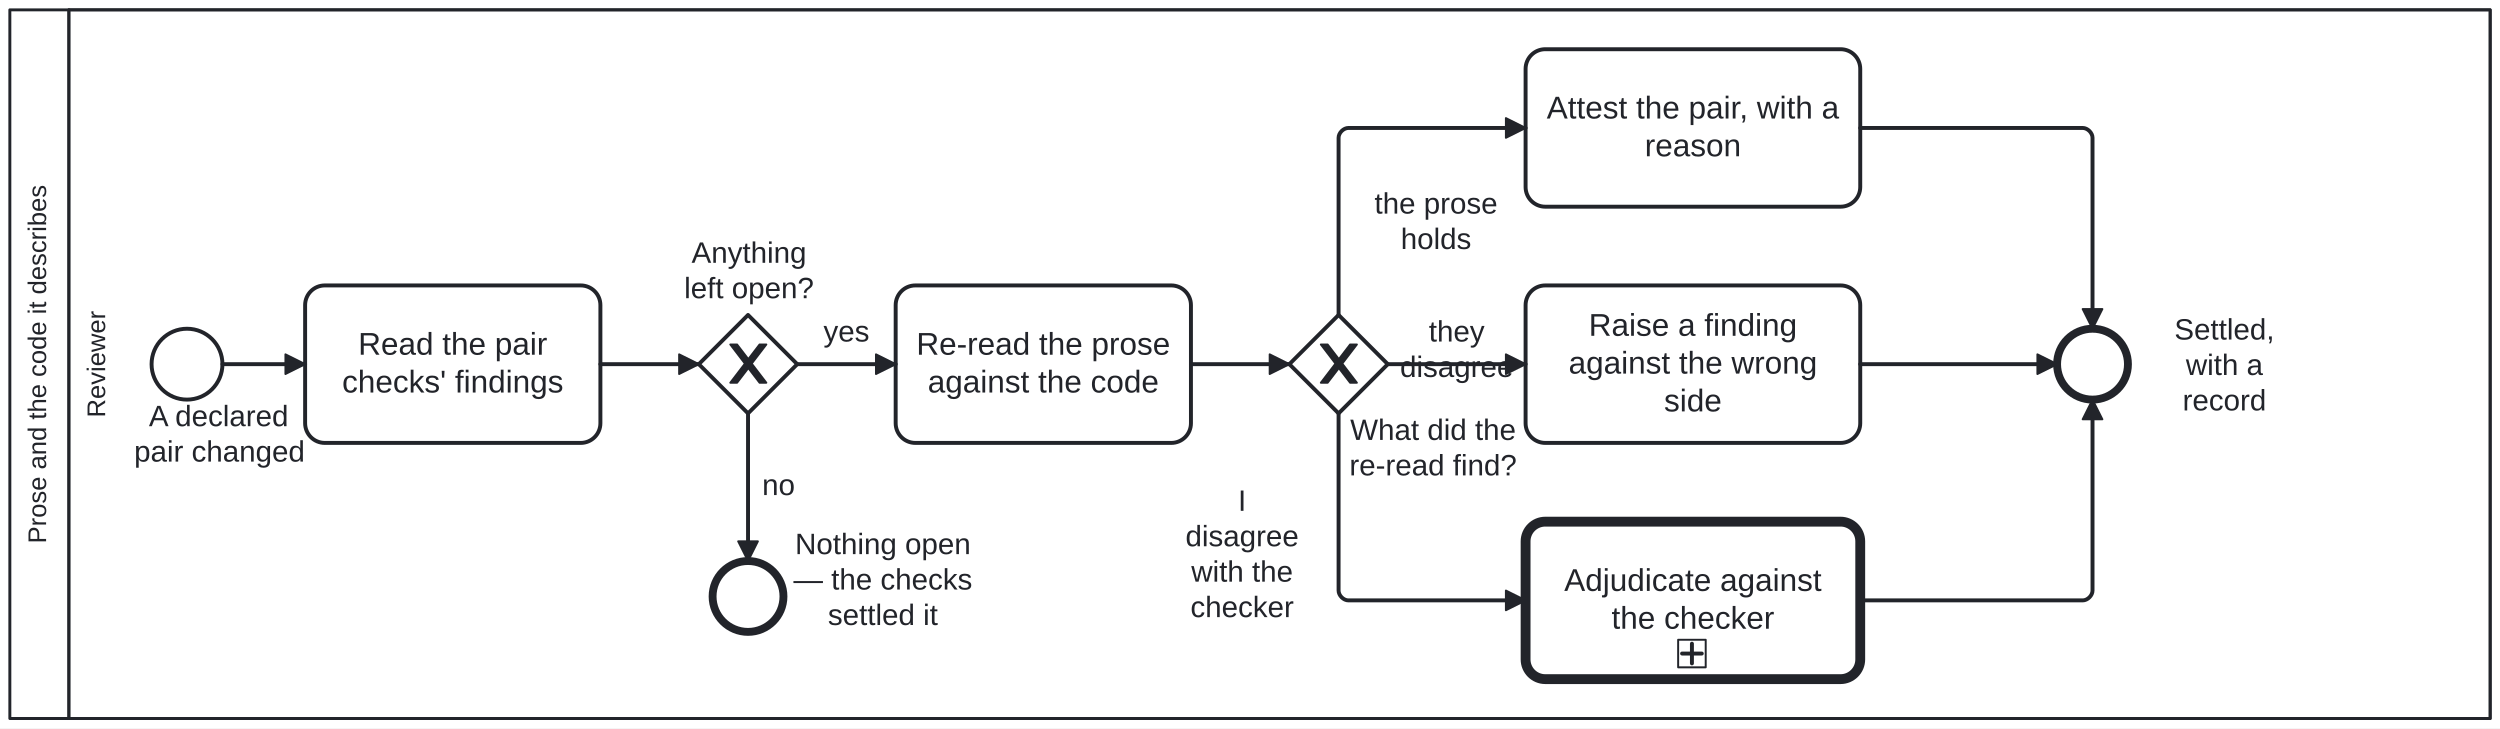
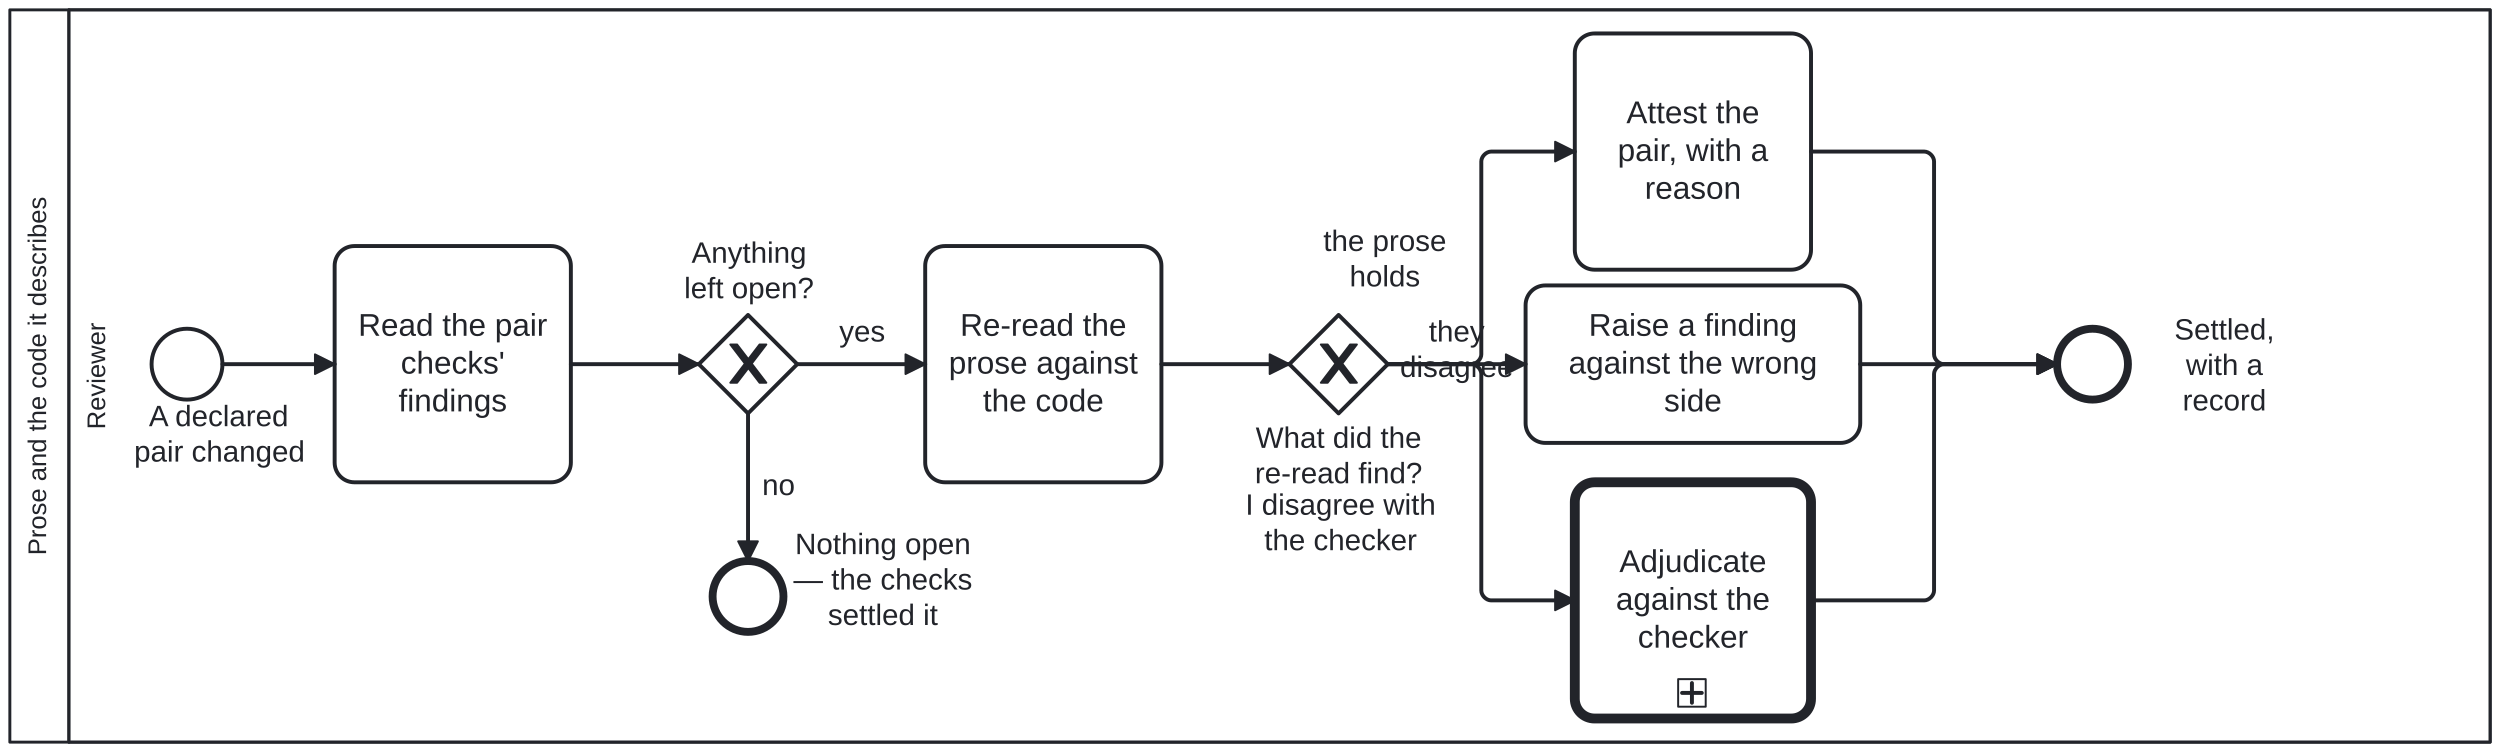
- <svg xmlns="http://www.w3.org/2000/svg" width="100%" style="max-width:100%;height:auto" viewBox="155 55 1270 370" version="1.1">
-   <rect x="155" y="55" width="1270" height="370" fill="#ffffff" />
+ <svg xmlns="http://www.w3.org/2000/svg" width="100%" style="max-width:100%;height:auto" viewBox="155 55 1270 382" version="1.1">
+   <rect x="155" y="55" width="1270" height="382" fill="#ffffff" />
  <g class="djs-group">
    <g class="djs-element djs-shape" data-element-id="Participant_NarrativeCodeReview" style="display: block;" transform="matrix(1 0 0 1 160 60)">
      <g class="djs-visual">
-         <rect x="0" y="0" width="1260" height="360" rx="0" ry="0" style="stroke-linecap: round; stroke-linejoin: round; stroke: rgb(34, 36, 42); stroke-width: 1.5px; fill: white; fill-opacity: 0.95;" />
-         <path style="fill: none; stroke-linecap: round; stroke-linejoin: round; stroke: rgb(34, 36, 42); stroke-width: 1.5px;" d="M30,0L30,360" />
-         <text lineHeight="1.05" class="djs-label" transform="matrix(-1.83697e-16 -1 1 -1.83697e-16 0 360)" style="font-family: Arial, sans-serif; font-size: 13px; font-weight: normal; fill: rgb(34, 36, 42);">
-           <tspan x="88.946" y="18.413">Prose and the code it describes</tspan>
+         <rect x="0" y="0" width="1260" height="372" rx="0" ry="0" style="stroke-linecap: round; stroke-linejoin: round; stroke: rgb(34, 36, 42); stroke-width: 1.5px; fill: white; fill-opacity: 0.95;" />
+         <path style="fill: none; stroke-linecap: round; stroke-linejoin: round; stroke: rgb(34, 36, 42); stroke-width: 1.5px;" d="M30,0L30,372" />
+         <text lineHeight="1.05" class="djs-label" transform="matrix(-1.83697e-16 -1 1 -1.83697e-16 0 372)" style="font-family: Arial, sans-serif; font-size: 13px; font-weight: normal; fill: rgb(34, 36, 42);">
+           <tspan x="94.946" y="18.413">Prose and the code it describes</tspan>
        </text>
      </g>
-       <rect class="djs-hit djs-hit-all" x="0" y="0" width="1260" height="360" style="fill: none; stroke-opacity: 0; stroke: white; stroke-width: 15px;" />
+       <rect class="djs-hit djs-hit-all" x="0" y="0" width="1260" height="372" style="fill: none; stroke-opacity: 0; stroke: white; stroke-width: 15px;" />
    </g>
    <g class="djs-children">
      <g class="djs-group">
        <g class="djs-element djs-shape" data-element-id="Lane_PairReviewer" style="display: block;" transform="matrix(1 0 0 1 190 60)">
          <g class="djs-visual">
-             <rect x="0" y="0" width="1230" height="360" rx="0" ry="0" style="stroke-linecap: round; stroke-linejoin: round; stroke: rgb(34, 36, 42); stroke-width: 1.5px; fill: white; fill-opacity: 0.25;" />
-             <text lineHeight="1.05" class="djs-label" transform="matrix(-1.83697e-16 -1 1 -1.83697e-16 0 360)" style="font-family: Arial, sans-serif; font-size: 13px; font-weight: normal; fill: rgb(34, 36, 42);">
-               <tspan x="152.908" y="18.413">Reviewer</tspan>
-             </text>
-           </g>
-           <rect class="djs-hit djs-hit-all" x="0" y="0" width="1230" height="360" style="fill: none; stroke-opacity: 0; stroke: white; stroke-width: 15px;" />
+             <rect x="0" y="0" width="1230" height="372" rx="0" ry="0" style="stroke-linecap: round; stroke-linejoin: round; stroke: rgb(34, 36, 42); stroke-width: 1.5px; fill: white; fill-opacity: 0.25;" />
+             <text lineHeight="1.05" class="djs-label" transform="matrix(-1.83697e-16 -1 1 -1.83697e-16 0 372)" style="font-family: Arial, sans-serif; font-size: 13px; font-weight: normal; fill: rgb(34, 36, 42);">
+               <tspan x="158.908" y="18.413">Reviewer</tspan>
+             </text>
+           </g>
+           <rect class="djs-hit djs-hit-all" x="0" y="0" width="1230" height="372" style="fill: none; stroke-opacity: 0; stroke: white; stroke-width: 15px;" />
        </g>
      </g>
      <g class="djs-group">
        <g class="djs-element djs-shape" data-element-id="Start_PairChanged" style="display: block;" transform="matrix(1 0 0 1 232 222)">
          <g class="djs-visual">
            <circle cx="18" cy="18" r="18" style="stroke-linecap: round; stroke-linejoin: round; stroke: rgb(34, 36, 42); stroke-width: 2px; fill: white; fill-opacity: 0.95;" />
          </g>
          <rect class="djs-hit djs-hit-all" x="0" y="0" width="36" height="36" style="fill: none; stroke-opacity: 0; stroke: white; stroke-width: 15px;" />
        </g>
      </g>
      <g class="djs-group">
        <g class="djs-element djs-shape" data-element-id="Start_PairChanged_label" style="display: block;" transform="matrix(1 0 0 1 223 258)">
          <g class="djs-visual">
            <text lineHeight="1.2" class="djs-label" style="font-family: Arial, sans-serif; font-size: 15px; font-weight: normal; fill: rgb(34, 36, 42);">
              <tspan x="7.644" y="13.5">A declared </tspan>
              <tspan x="0.133" y="31.5">pair changed</tspan>
            </text>
          </g>
          <rect class="djs-hit djs-hit-all" x="0" y="0" width="87" height="36" style="fill: none; stroke-opacity: 0; stroke: white; stroke-width: 15px;" />
        </g>
      </g>
      <g class="djs-group">
-         <g class="djs-element djs-shape" data-element-id="A_ReadPairFindings" style="display: block;" transform="matrix(1 0 0 1 310 200)">
-           <g class="djs-visual">
-             <rect x="0" y="0" width="150" height="80" rx="10" ry="10" style="stroke-linecap: round; stroke-linejoin: round; stroke: rgb(34, 36, 42); stroke-width: 2px; fill: white; fill-opacity: 0.95;" />
+         <g class="djs-element djs-shape" data-element-id="A_ReadPairFindings" style="display: block;" transform="matrix(1 0 0 1 325 180)">
+           <g class="djs-visual">
+             <rect x="0" y="0" width="120" height="120" rx="10" ry="10" style="stroke-linecap: round; stroke-linejoin: round; stroke: rgb(34, 36, 42); stroke-width: 2px; fill: white; fill-opacity: 0.95;" />
            <text lineHeight="1.2" class="djs-label" style="font-family: Arial, sans-serif; font-size: 16px; font-weight: normal; fill: rgb(34, 36, 42);">
-               <tspan x="26.969" y="35.2">Read the pair </tspan>
-               <tspan x="18.777" y="54.4">checks' findings</tspan>
-             </text>
-           </g>
-           <rect class="djs-hit djs-hit-all" x="0" y="0" width="150" height="80" style="fill: none; stroke-opacity: 0; stroke: white; stroke-width: 15px;" />
+               <tspan x="11.969" y="45.6">Read the pair </tspan>
+               <tspan x="33.574" y="64.8">checks' </tspan>
+               <tspan x="32.426" y="84">findings</tspan>
+             </text>
+           </g>
+           <rect class="djs-hit djs-hit-all" x="0" y="0" width="120" height="120" style="fill: none; stroke-opacity: 0; stroke: white; stroke-width: 15px;" />
        </g>
      </g>
      <g class="djs-group">
        <g class="djs-element djs-shape" data-element-id="GW_Open" style="display: block;" transform="matrix(1 0 0 1 510 215)">
          <g class="djs-visual">
            <polygon points="25,0 50,25 25,50 0,25" style="stroke-linecap: round; stroke-linejoin: round; stroke: rgb(34, 36, 42); stroke-width: 2px; fill: white; fill-opacity: 0.95;" />
            <path d="m 16,15 7.429,9.714 -7.429,9.714 3.429,0 5.714,-7.464 5.714,7.464 3.429,0 -7.429,-9.714 7.429,-9.714 -3.429,0 -5.714,7.464 -5.714,-7.464 -3.429,0 z" style="fill: rgb(34, 36, 42); stroke-linecap: round; stroke-linejoin: round; stroke: rgb(34, 36, 42); stroke-width: 1px;" />
          </g>
          <rect class="djs-hit djs-hit-all" x="0" y="0" width="50" height="50" style="fill: none; stroke-opacity: 0; stroke: white; stroke-width: 15px;" />
        </g>
      </g>
      <g class="djs-group">
        <g class="djs-element djs-shape" data-element-id="GW_Open_label" style="display: block;" transform="matrix(1 0 0 1 494 175)">
          <g class="djs-visual">
            <text lineHeight="1.2" class="djs-label" style="font-family: Arial, sans-serif; font-size: 15px; font-weight: normal; fill: rgb(34, 36, 42);">
              <tspan x="12.313" y="13.5">Anything </tspan>
              <tspan x="8.556" y="31.5">left open?</tspan>
            </text>
          </g>
          <rect class="djs-hit djs-hit-all" x="0" y="0" width="83" height="36" style="fill: none; stroke-opacity: 0; stroke: white; stroke-width: 15px;" />
        </g>
      </g>
      <g class="djs-group">
        <g class="djs-element djs-shape" data-element-id="End_NothingOpen" style="display: block;" transform="matrix(1 0 0 1 517 340)">
          <g class="djs-visual">
            <circle cx="18" cy="18" r="18" style="stroke-linecap: round; stroke-linejoin: round; stroke: rgb(34, 36, 42); stroke-width: 4px; fill: white; fill-opacity: 0.95;" />
          </g>
          <rect class="djs-hit djs-hit-all" x="0" y="0" width="36" height="36" style="fill: none; stroke-opacity: 0; stroke: white; stroke-width: 15px;" />
        </g>
      </g>
      <g class="djs-group">
        <g class="djs-element djs-shape" data-element-id="End_NothingOpen_label" style="display: block;" transform="matrix(1 0 0 1 558 323)">
          <g class="djs-visual">
            <text lineHeight="1.2" class="djs-label" style="font-family: Arial, sans-serif; font-size: 15px; font-weight: normal; fill: rgb(34, 36, 42);">
              <tspan x="0.881" y="13.5">Nothing open </tspan>
              <tspan x="0.064" y="31.5">— the checks </tspan>
              <tspan x="17.569" y="49.5">settled it</tspan>
            </text>
          </g>
          <rect class="djs-hit djs-hit-all" x="0" y="0" width="91" height="54" style="fill: none; stroke-opacity: 0; stroke: white; stroke-width: 15px;" />
        </g>
      </g>
      <g class="djs-group">
-         <g class="djs-element djs-shape" data-element-id="A_ReRead" style="display: block;" transform="matrix(1 0 0 1 610 200)">
-           <g class="djs-visual">
-             <rect x="0" y="0" width="150" height="80" rx="10" ry="10" style="stroke-linecap: round; stroke-linejoin: round; stroke: rgb(34, 36, 42); stroke-width: 2px; fill: white; fill-opacity: 0.95;" />
+         <g class="djs-element djs-shape" data-element-id="A_ReRead" style="display: block;" transform="matrix(1 0 0 1 625 180)">
+           <g class="djs-visual">
+             <rect x="0" y="0" width="120" height="120" rx="10" ry="10" style="stroke-linecap: round; stroke-linejoin: round; stroke: rgb(34, 36, 42); stroke-width: 2px; fill: white; fill-opacity: 0.95;" />
            <text lineHeight="1.2" class="djs-label" style="font-family: Arial, sans-serif; font-size: 16px; font-weight: normal; fill: rgb(34, 36, 42);">
-               <tspan x="10.52" y="35.2">Re-read the prose </tspan>
-               <tspan x="16.289" y="54.4">against the code</tspan>
-             </text>
-           </g>
-           <rect class="djs-hit djs-hit-all" x="0" y="0" width="150" height="80" style="fill: none; stroke-opacity: 0; stroke: white; stroke-width: 15px;" />
+               <tspan x="17.754" y="45.6">Re-read the </tspan>
+               <tspan x="11.969" y="64.8">prose against </tspan>
+               <tspan x="29.309" y="84">the code</tspan>
+             </text>
+           </g>
+           <rect class="djs-hit djs-hit-all" x="0" y="0" width="120" height="120" style="fill: none; stroke-opacity: 0; stroke: white; stroke-width: 15px;" />
        </g>
      </g>
      <g class="djs-group">
        <g class="djs-element djs-shape" data-element-id="GW_Verdict" style="display: block;" transform="matrix(1 0 0 1 810 215)">
          <g class="djs-visual">
            <polygon points="25,0 50,25 25,50 0,25" style="stroke-linecap: round; stroke-linejoin: round; stroke: rgb(34, 36, 42); stroke-width: 2px; fill: white; fill-opacity: 0.95;" />
            <path d="m 16,15 7.429,9.714 -7.429,9.714 3.429,0 5.714,-7.464 5.714,7.464 3.429,0 -7.429,-9.714 7.429,-9.714 -3.429,0 -5.714,7.464 -5.714,-7.464 -3.429,0 z" style="fill: rgb(34, 36, 42); stroke-linecap: round; stroke-linejoin: round; stroke: rgb(34, 36, 42); stroke-width: 1px;" />
          </g>
          <rect class="djs-hit djs-hit-all" x="0" y="0" width="50" height="50" style="fill: none; stroke-opacity: 0; stroke: white; stroke-width: 15px;" />
        </g>
      </g>
      <g class="djs-group">
-         <g class="djs-element djs-shape" data-element-id="GW_Verdict_label" style="display: block;" transform="matrix(1 0 0 1 840 265)">
+         <g class="djs-element djs-shape" data-element-id="GW_Verdict_label" style="display: block;" transform="matrix(1 0 0 1 792 269)">
          <g class="djs-visual">
            <text lineHeight="1.2" class="djs-label" style="font-family: Arial, sans-serif; font-size: 15px; font-weight: normal; fill: rgb(34, 36, 42);">
              <tspan x="0.893" y="13.5">What did the</tspan>
              <tspan x="0.476" y="31.5">re-read find?</tspan>
            </text>
          </g>
          <rect class="djs-hit djs-hit-all" x="0" y="0" width="86" height="36" style="fill: none; stroke-opacity: 0; stroke: white; stroke-width: 15px;" />
        </g>
      </g>
      <g class="djs-group">
-         <g class="djs-element djs-shape" data-element-id="A_Attest" style="display: block;" transform="matrix(1 0 0 1 930 80)">
-           <g class="djs-visual">
-             <rect x="0" y="0" width="170" height="80" rx="10" ry="10" style="stroke-linecap: round; stroke-linejoin: round; stroke: rgb(34, 36, 42); stroke-width: 2px; fill: white; fill-opacity: 0.95;" />
+         <g class="djs-element djs-shape" data-element-id="A_Attest" style="display: block;" transform="matrix(1 0 0 1 955 72)">
+           <g class="djs-visual">
+             <rect x="0" y="0" width="120" height="120" rx="10" ry="10" style="stroke-linecap: round; stroke-linejoin: round; stroke: rgb(34, 36, 42); stroke-width: 2px; fill: white; fill-opacity: 0.95;" />
            <text lineHeight="1.2" class="djs-label" style="font-family: Arial, sans-serif; font-size: 16px; font-weight: normal; fill: rgb(34, 36, 42);">
-               <tspan x="10.738" y="35.2">Attest the pair, with a</tspan>
-               <tspan x="60.539" y="54.4">reason</tspan>
-             </text>
-           </g>
-           <rect class="djs-hit djs-hit-all" x="0" y="0" width="170" height="80" style="fill: none; stroke-opacity: 0; stroke: white; stroke-width: 15px;" />
+               <tspan x="26.203" y="45.6">Attest the </tspan>
+               <tspan x="21.758" y="64.8">pair, with a </tspan>
+               <tspan x="35.539" y="84">reason</tspan>
+             </text>
+           </g>
+           <rect class="djs-hit djs-hit-all" x="0" y="0" width="120" height="120" style="fill: none; stroke-opacity: 0; stroke: white; stroke-width: 15px;" />
        </g>
      </g>
      <g class="djs-group">
        <g class="djs-element djs-shape" data-element-id="A_RaiseFinding" style="display: block;" transform="matrix(1 0 0 1 930 200)">
          <g class="djs-visual">
            <rect x="0" y="0" width="170" height="80" rx="10" ry="10" style="stroke-linecap: round; stroke-linejoin: round; stroke: rgb(34, 36, 42); stroke-width: 2px; fill: white; fill-opacity: 0.95;" />
            <text lineHeight="1.2" class="djs-label" style="font-family: Arial, sans-serif; font-size: 16px; font-weight: normal; fill: rgb(34, 36, 42);">
              <tspan x="32.078" y="25.6">Raise a finding </tspan>
              <tspan x="21.848" y="44.8">against the wrong </tspan>
              <tspan x="70.324" y="64">side</tspan>
            </text>
          </g>
          <rect class="djs-hit djs-hit-all" x="0" y="0" width="170" height="80" style="fill: none; stroke-opacity: 0; stroke: white; stroke-width: 15px;" />
        </g>
      </g>
      <g class="djs-group">
        <a class="fa-subprocess-link" href="https://litlfred.github.io/folio-assistant/cat-harness/process/Process_CriterionAdjudication" target="_top">
-           <g class="djs-element djs-shape" data-element-id="Call_Adjudication" style="display: block;" transform="matrix(1 0 0 1 930 320)">
+           <g class="djs-element djs-shape" data-element-id="Call_Adjudication" style="display: block;" transform="matrix(1 0 0 1 955 300)">
            <g class="djs-visual">
-               <rect x="0" y="0" width="170" height="80" rx="10" ry="10" style="stroke-linecap: round; stroke-linejoin: round; stroke: rgb(34, 36, 42); stroke-width: 5px; fill: white; fill-opacity: 0.95;" />
+               <rect x="0" y="0" width="120" height="120" rx="10" ry="10" style="stroke-linecap: round; stroke-linejoin: round; stroke: rgb(34, 36, 42); stroke-width: 5px; fill: white; fill-opacity: 0.95;" />
              <text lineHeight="1.2" class="djs-label" style="font-family: Arial, sans-serif; font-size: 16px; font-weight: normal; fill: rgb(34, 36, 42);">
-                 <tspan x="19.621" y="35.2">Adjudicate against </tspan>
-                 <tspan x="43.645" y="54.4">the checker</tspan>
+                 <tspan x="22.641" y="45.6">Adjudicate </tspan>
+                 <tspan x="20.859" y="64.8">against the </tspan>
+                 <tspan x="31.988" y="84">checker</tspan>
              </text>
-               <rect x="0" y="0" width="14" height="14" rx="0" ry="0" style="stroke-linecap: round; stroke-linejoin: round; stroke: rgb(34, 36, 42); stroke-width: 1px; fill: white;" transform="matrix(1 0 0 1 77.5 60)" />
-               <path data-marker="sub-process" d="m77.5,60 m 7,2 l 0,10 m -5,-5 l 10,0" style="fill: white; stroke-linecap: round; stroke-linejoin: round; stroke: rgb(34, 36, 42); stroke-width: 2px;" />
+               <rect x="0" y="0" width="14" height="14" rx="0" ry="0" style="stroke-linecap: round; stroke-linejoin: round; stroke: rgb(34, 36, 42); stroke-width: 1px; fill: white;" transform="matrix(1 0 0 1 52.5 100)" />
+               <path data-marker="sub-process" d="m52.5,100 m 7,2 l 0,10 m -5,-5 l 10,0" style="fill: white; stroke-linecap: round; stroke-linejoin: round; stroke: rgb(34, 36, 42); stroke-width: 2px;" />
            </g>
-             <rect class="djs-hit djs-hit-all" x="0" y="0" width="170" height="80" style="fill: none; stroke-opacity: 0; stroke: white; stroke-width: 15px;" />
+             <rect class="djs-hit djs-hit-all" x="0" y="0" width="120" height="120" style="fill: none; stroke-opacity: 0; stroke: white; stroke-width: 15px;" />
          </g>
        </a>
      </g>
      <g class="djs-group">
        <g class="djs-element djs-shape" data-element-id="End_Settled" style="display: block;" transform="matrix(1 0 0 1 1200 222)">
          <g class="djs-visual">
            <circle cx="18" cy="18" r="18" style="stroke-linecap: round; stroke-linejoin: round; stroke: rgb(34, 36, 42); stroke-width: 4px; fill: white; fill-opacity: 0.95;" />
          </g>
          <rect class="djs-hit djs-hit-all" x="0" y="0" width="36" height="36" style="fill: none; stroke-opacity: 0; stroke: white; stroke-width: 15px;" />
        </g>
      </g>
      <g class="djs-group">
        <g class="djs-element djs-shape" data-element-id="End_Settled_label" style="display: block;" transform="matrix(1 0 0 1 1244 214)">
          <g class="djs-visual">
            <text lineHeight="1.2" class="djs-label" style="font-family: Arial, sans-serif; font-size: 15px; font-weight: normal; fill: rgb(34, 36, 42);">
              <tspan x="15.567" y="13.5">Settled, </tspan>
              <tspan x="21.408" y="31.5">with a </tspan>
              <tspan x="19.741" y="49.5">record</tspan>
            </text>
          </g>
          <rect class="djs-hit djs-hit-all" x="0" y="0" width="82" height="36" style="fill: none; stroke-opacity: 0; stroke: white; stroke-width: 15px;" />
        </g>
      </g>
      <g class="djs-group">
        <g class="djs-element djs-connection" data-element-id="F_1" style="display: block;">
          <g class="djs-visual">
            <defs>
              <marker id="folio-marker-1" viewBox="0 0 20 20" refX="11" refY="10" markerWidth="10" markerHeight="10" orient="auto">
                <path d="M 1 5 L 11 10 L 1 15 Z" style="stroke-linecap: round; stroke-linejoin: round; stroke: rgb(34, 36, 42); stroke-width: 1px; fill: rgb(34, 36, 42);" />
              </marker>
            </defs>
-             <path data-corner-radius="5" style="fill: none; stroke-linecap: round; stroke-linejoin: round; stroke: rgb(34, 36, 42); stroke-width: 2px; marker-end: url('#folio-marker-1');" d="M268,240L310,240" />
-           </g>
-           <path d="M268,240L310,240" class="djs-hit djs-hit-stroke" style="fill: none; stroke-opacity: 0; stroke: white; stroke-width: 15px;" />
+             <path data-corner-radius="5" style="fill: none; stroke-linecap: round; stroke-linejoin: round; stroke: rgb(34, 36, 42); stroke-width: 2px; marker-end: url('#folio-marker-1');" d="M268,240L325,240" />
+           </g>
+           <path d="M268,240L325,240" class="djs-hit djs-hit-stroke" style="fill: none; stroke-opacity: 0; stroke: white; stroke-width: 15px;" />
        </g>
      </g>
      <g class="djs-group">
        <g class="djs-element djs-connection" data-element-id="F_2" style="display: block;">
          <g class="djs-visual">
            <defs>
              <marker id="folio-marker-2" viewBox="0 0 20 20" refX="11" refY="10" markerWidth="10" markerHeight="10" orient="auto">
                <path d="M 1 5 L 11 10 L 1 15 Z" style="stroke-linecap: round; stroke-linejoin: round; stroke: rgb(34, 36, 42); stroke-width: 1px; fill: rgb(34, 36, 42);" />
              </marker>
            </defs>
-             <path data-corner-radius="5" style="fill: none; stroke-linecap: round; stroke-linejoin: round; stroke: rgb(34, 36, 42); stroke-width: 2px; marker-end: url('#folio-marker-2');" d="M460,240L510,240" />
-           </g>
-           <path d="M460,240L510,240" class="djs-hit djs-hit-stroke" style="fill: none; stroke-opacity: 0; stroke: white; stroke-width: 15px;" />
+             <path data-corner-radius="5" style="fill: none; stroke-linecap: round; stroke-linejoin: round; stroke: rgb(34, 36, 42); stroke-width: 2px; marker-end: url('#folio-marker-2');" d="M445,240L510,240" />
+           </g>
+           <path d="M445,240L510,240" class="djs-hit djs-hit-stroke" style="fill: none; stroke-opacity: 0; stroke: white; stroke-width: 15px;" />
        </g>
      </g>
      <g class="djs-group">
        <g class="djs-element djs-connection" data-element-id="F_Open" style="display: block;">
          <g class="djs-visual">
            <defs>
              <marker id="folio-marker-3" viewBox="0 0 20 20" refX="11" refY="10" markerWidth="10" markerHeight="10" orient="auto">
                <path d="M 1 5 L 11 10 L 1 15 Z" style="stroke-linecap: round; stroke-linejoin: round; stroke: rgb(34, 36, 42); stroke-width: 1px; fill: rgb(34, 36, 42);" />
              </marker>
            </defs>
-             <path data-corner-radius="5" style="fill: none; stroke-linecap: round; stroke-linejoin: round; stroke: rgb(34, 36, 42); stroke-width: 2px; marker-end: url('#folio-marker-3');" d="M560,240L610,240" />
-           </g>
-           <path d="M560,240L610,240" class="djs-hit djs-hit-stroke" style="fill: none; stroke-opacity: 0; stroke: white; stroke-width: 15px;" />
-         </g>
-       </g>
-       <g class="djs-group">
-         <g class="djs-element djs-shape" data-element-id="F_Open_label" style="display: block;" transform="matrix(1 0 0 1 573 215)">
+             <path data-corner-radius="5" style="fill: none; stroke-linecap: round; stroke-linejoin: round; stroke: rgb(34, 36, 42); stroke-width: 2px; marker-end: url('#folio-marker-3');" d="M560,240L625,240" />
+           </g>
+           <path d="M560,240L625,240" class="djs-hit djs-hit-stroke" style="fill: none; stroke-opacity: 0; stroke: white; stroke-width: 15px;" />
+         </g>
+       </g>
+       <g class="djs-group">
+         <g class="djs-element djs-shape" data-element-id="F_Open_label" style="display: block;" transform="matrix(1 0 0 1 581 215)">
          <g class="djs-visual">
            <text lineHeight="1.2" class="djs-label" style="font-family: Arial, sans-serif; font-size: 15px; font-weight: normal; fill: rgb(34, 36, 42);">
              <tspan x="0.329" y="13.5">yes</tspan>
            </text>
          </g>
          <rect class="djs-hit djs-hit-all" x="0" y="0" width="24" height="18" style="fill: none; stroke-opacity: 0; stroke: white; stroke-width: 15px;" />
        </g>
      </g>
      <g class="djs-group">
        <g class="djs-element djs-connection" data-element-id="F_None" style="display: block;">
          <g class="djs-visual">
            <defs>
              <marker id="folio-marker-4" viewBox="0 0 20 20" refX="11" refY="10" markerWidth="10" markerHeight="10" orient="auto">
                <path d="M 1 5 L 11 10 L 1 15 Z" style="stroke-linecap: round; stroke-linejoin: round; stroke: rgb(34, 36, 42); stroke-width: 1px; fill: rgb(34, 36, 42);" />
              </marker>
            </defs>
            <path data-corner-radius="5" style="fill: none; stroke-linecap: round; stroke-linejoin: round; stroke: rgb(34, 36, 42); stroke-width: 2px; marker-end: url('#folio-marker-4');" d="M535,265L535,340" />
          </g>
          <path d="M535,265L535,340" class="djs-hit djs-hit-stroke" style="fill: none; stroke-opacity: 0; stroke: white; stroke-width: 15px;" />
        </g>
      </g>
      <g class="djs-group">
        <g class="djs-element djs-shape" data-element-id="F_None_label" style="display: block;" transform="matrix(1 0 0 1 542 293)">
          <g class="djs-visual">
            <text lineHeight="1.2" class="djs-label" style="font-family: Arial, sans-serif; font-size: 15px; font-weight: normal; fill: rgb(34, 36, 42);">
              <tspan x="0.158" y="13.5">no</tspan>
            </text>
          </g>
          <rect class="djs-hit djs-hit-all" x="0" y="0" width="17" height="18" style="fill: none; stroke-opacity: 0; stroke: white; stroke-width: 15px;" />
        </g>
      </g>
      <g class="djs-group">
        <g class="djs-element djs-connection" data-element-id="F_3" style="display: block;">
          <g class="djs-visual">
            <defs>
              <marker id="folio-marker-5" viewBox="0 0 20 20" refX="11" refY="10" markerWidth="10" markerHeight="10" orient="auto">
                <path d="M 1 5 L 11 10 L 1 15 Z" style="stroke-linecap: round; stroke-linejoin: round; stroke: rgb(34, 36, 42); stroke-width: 1px; fill: rgb(34, 36, 42);" />
              </marker>
            </defs>
-             <path data-corner-radius="5" style="fill: none; stroke-linecap: round; stroke-linejoin: round; stroke: rgb(34, 36, 42); stroke-width: 2px; marker-end: url('#folio-marker-5');" d="M760,240L810,240" />
-           </g>
-           <path d="M760,240L810,240" class="djs-hit djs-hit-stroke" style="fill: none; stroke-opacity: 0; stroke: white; stroke-width: 15px;" />
+             <path data-corner-radius="5" style="fill: none; stroke-linecap: round; stroke-linejoin: round; stroke: rgb(34, 36, 42); stroke-width: 2px; marker-end: url('#folio-marker-5');" d="M745,240L810,240" />
+           </g>
+           <path d="M745,240L810,240" class="djs-hit djs-hit-stroke" style="fill: none; stroke-opacity: 0; stroke: white; stroke-width: 15px;" />
        </g>
      </g>
      <g class="djs-group">
        <g class="djs-element djs-connection" data-element-id="F_Holds" style="display: block;">
          <g class="djs-visual">
            <defs>
              <marker id="folio-marker-6" viewBox="0 0 20 20" refX="11" refY="10" markerWidth="10" markerHeight="10" orient="auto">
                <path d="M 1 5 L 11 10 L 1 15 Z" style="stroke-linecap: round; stroke-linejoin: round; stroke: rgb(34, 36, 42); stroke-width: 1px; fill: rgb(34, 36, 42);" />
              </marker>
            </defs>
-             <path data-corner-radius="5" style="fill: none; stroke-linecap: round; stroke-linejoin: round; stroke: rgb(34, 36, 42); stroke-width: 2px; marker-end: url('#folio-marker-6');" d="M835,215L835,125C835,122.5,837.5,120,840,120L930,120" />
-           </g>
-           <path d="M835,215L835,120L930,120" class="djs-hit djs-hit-stroke" style="fill: none; stroke-opacity: 0; stroke: white; stroke-width: 15px;" />
-         </g>
-       </g>
-       <g class="djs-group">
-         <g class="djs-element djs-shape" data-element-id="F_Holds_label" style="display: block;" transform="matrix(1 0 0 1 853 150)">
+             <path data-corner-radius="5" style="fill: none; stroke-linecap: round; stroke-linejoin: round; stroke: rgb(34, 36, 42); stroke-width: 2px; marker-end: url('#folio-marker-6');" d="M860,240L902.5,240C905,240,907.5,237.5,907.5,235L907.5,137C907.5,134.5,910,132,912.5,132L955,132" />
+           </g>
+           <path d="M860,240L907.5,240L907.5,132L955,132" class="djs-hit djs-hit-stroke" style="fill: none; stroke-opacity: 0; stroke: white; stroke-width: 15px;" />
+         </g>
+       </g>
+       <g class="djs-group">
+         <g class="djs-element djs-shape" data-element-id="F_Holds_label" style="display: block;" transform="matrix(1 0 0 1 827 169)">
          <g class="djs-visual">
            <text lineHeight="1.2" class="djs-label" style="font-family: Arial, sans-serif; font-size: 15px; font-weight: normal; fill: rgb(34, 36, 42);">
              <tspan x="0.229" y="13.5">the prose</tspan>
              <tspan x="13.57" y="31.5">holds</tspan>
            </text>
          </g>
          <rect class="djs-hit djs-hit-all" x="0" y="0" width="63" height="36" style="fill: none; stroke-opacity: 0; stroke: white; stroke-width: 15px;" />
        </g>
      </g>
      <g class="djs-group">
        <g class="djs-element djs-connection" data-element-id="F_Mismatch" style="display: block;">
          <g class="djs-visual">
            <defs>
              <marker id="folio-marker-7" viewBox="0 0 20 20" refX="11" refY="10" markerWidth="10" markerHeight="10" orient="auto">
                <path d="M 1 5 L 11 10 L 1 15 Z" style="stroke-linecap: round; stroke-linejoin: round; stroke: rgb(34, 36, 42); stroke-width: 1px; fill: rgb(34, 36, 42);" />
              </marker>
            </defs>
            <path data-corner-radius="5" style="fill: none; stroke-linecap: round; stroke-linejoin: round; stroke: rgb(34, 36, 42); stroke-width: 2px; marker-end: url('#folio-marker-7');" d="M860,240L930,240" />
          </g>
          <path d="M860,240L930,240" class="djs-hit djs-hit-stroke" style="fill: none; stroke-opacity: 0; stroke: white; stroke-width: 15px;" />
        </g>
      </g>
      <g class="djs-group">
        <g class="djs-element djs-shape" data-element-id="F_Mismatch_label" style="display: block;" transform="matrix(1 0 0 1 866 215)">
          <g class="djs-visual">
            <text lineHeight="1.2" class="djs-label" style="font-family: Arial, sans-serif; font-size: 15px; font-weight: normal; fill: rgb(34, 36, 42);">
              <tspan x="14.824" y="13.5">they </tspan>
              <tspan x="0.23" y="31.5">disagree</tspan>
            </text>
          </g>
          <rect class="djs-hit djs-hit-all" x="0" y="0" width="58" height="36" style="fill: none; stroke-opacity: 0; stroke: white; stroke-width: 15px;" />
        </g>
      </g>
      <g class="djs-group">
        <g class="djs-element djs-connection" data-element-id="F_Disagree" style="display: block;">
          <g class="djs-visual">
            <defs>
              <marker id="folio-marker-8" viewBox="0 0 20 20" refX="11" refY="10" markerWidth="10" markerHeight="10" orient="auto">
                <path d="M 1 5 L 11 10 L 1 15 Z" style="stroke-linecap: round; stroke-linejoin: round; stroke: rgb(34, 36, 42); stroke-width: 1px; fill: rgb(34, 36, 42);" />
              </marker>
            </defs>
-             <path data-corner-radius="5" style="fill: none; stroke-linecap: round; stroke-linejoin: round; stroke: rgb(34, 36, 42); stroke-width: 2px; marker-end: url('#folio-marker-8');" d="M835,265L835,355C835,357.5,837.5,360,840,360L930,360" />
-           </g>
-           <path d="M835,265L835,360L930,360" class="djs-hit djs-hit-stroke" style="fill: none; stroke-opacity: 0; stroke: white; stroke-width: 15px;" />
-         </g>
-       </g>
-       <g class="djs-group">
-         <g class="djs-element djs-shape" data-element-id="F_Disagree_label" style="display: block;" transform="matrix(1 0 0 1 753 301)">
-           <g class="djs-visual">
-             <text lineHeight="1.2" class="djs-label" style="font-family: Arial, sans-serif; font-size: 15px; font-weight: normal; fill: rgb(34, 36, 42);">
-               <tspan x="30.916" y="13.5">I </tspan>
-               <tspan x="4.23" y="31.5">disagree </tspan>
-               <tspan x="7.153" y="49.5">with the </tspan>
-               <tspan x="6.739" y="67.5">checker</tspan>
-             </text>
-           </g>
-           <rect class="djs-hit djs-hit-all" x="0" y="0" width="66" height="54" style="fill: none; stroke-opacity: 0; stroke: white; stroke-width: 15px;" />
+             <path data-corner-radius="5" style="fill: none; stroke-linecap: round; stroke-linejoin: round; stroke: rgb(34, 36, 42); stroke-width: 2px; marker-end: url('#folio-marker-8');" d="M860,240L902.5,240C905,240,907.5,242.5,907.5,245L907.5,355C907.5,357.5,910,360,912.5,360L955,360" />
+           </g>
+           <path d="M860,240L907.5,240L907.5,360L955,360" class="djs-hit djs-hit-stroke" style="fill: none; stroke-opacity: 0; stroke: white; stroke-width: 15px;" />
+         </g>
+       </g>
+       <g class="djs-group">
+         <g class="djs-element djs-shape" data-element-id="F_Disagree_label" style="display: block;" transform="matrix(1 0 0 1 775 303)">
+           <g class="djs-visual">
+             <text lineHeight="1.2" class="djs-label" style="font-family: Arial, sans-serif; font-size: 15px; font-weight: normal; fill: rgb(34, 36, 42);">
+               <tspan x="12.642" y="13.5">I disagree with </tspan>
+               <tspan x="22.229" y="31.5">the checker</tspan>
+             </text>
+           </g>
+           <rect class="djs-hit djs-hit-all" x="0" y="0" width="122" height="36" style="fill: none; stroke-opacity: 0; stroke: white; stroke-width: 15px;" />
        </g>
      </g>
      <g class="djs-group">
        <g class="djs-element djs-connection" data-element-id="F_4" style="display: block;">
          <g class="djs-visual">
            <defs>
              <marker id="folio-marker-9" viewBox="0 0 20 20" refX="11" refY="10" markerWidth="10" markerHeight="10" orient="auto">
                <path d="M 1 5 L 11 10 L 1 15 Z" style="stroke-linecap: round; stroke-linejoin: round; stroke: rgb(34, 36, 42); stroke-width: 1px; fill: rgb(34, 36, 42);" />
              </marker>
            </defs>
-             <path data-corner-radius="5" style="fill: none; stroke-linecap: round; stroke-linejoin: round; stroke: rgb(34, 36, 42); stroke-width: 2px; marker-end: url('#folio-marker-9');" d="M1100,120L1213,120C1215.5,120,1218,122.5,1218,125L1218,222" />
-           </g>
-           <path d="M1100,120L1218,120L1218,222" class="djs-hit djs-hit-stroke" style="fill: none; stroke-opacity: 0; stroke: white; stroke-width: 15px;" />
+             <path data-corner-radius="5" style="fill: none; stroke-linecap: round; stroke-linejoin: round; stroke: rgb(34, 36, 42); stroke-width: 2px; marker-end: url('#folio-marker-9');" d="M1075,132L1132.5,132C1135,132,1137.5,134.5,1137.5,137L1137.5,235C1137.5,237.5,1140,240,1142.5,240L1200,240" />
+           </g>
+           <path d="M1075,132L1137.5,132L1137.5,240L1200,240" class="djs-hit djs-hit-stroke" style="fill: none; stroke-opacity: 0; stroke: white; stroke-width: 15px;" />
        </g>
      </g>
      <g class="djs-group">
        <g class="djs-element djs-connection" data-element-id="F_5" style="display: block;">
          <g class="djs-visual">
            <defs>
              <marker id="folio-marker-10" viewBox="0 0 20 20" refX="11" refY="10" markerWidth="10" markerHeight="10" orient="auto">
                <path d="M 1 5 L 11 10 L 1 15 Z" style="stroke-linecap: round; stroke-linejoin: round; stroke: rgb(34, 36, 42); stroke-width: 1px; fill: rgb(34, 36, 42);" />
              </marker>
            </defs>
            <path data-corner-radius="5" style="fill: none; stroke-linecap: round; stroke-linejoin: round; stroke: rgb(34, 36, 42); stroke-width: 2px; marker-end: url('#folio-marker-10');" d="M1100,240L1200,240" />
          </g>
          <path d="M1100,240L1200,240" class="djs-hit djs-hit-stroke" style="fill: none; stroke-opacity: 0; stroke: white; stroke-width: 15px;" />
        </g>
      </g>
      <g class="djs-group">
        <g class="djs-element djs-connection" data-element-id="F_6" style="display: block;">
          <g class="djs-visual">
            <defs>
              <marker id="folio-marker-11" viewBox="0 0 20 20" refX="11" refY="10" markerWidth="10" markerHeight="10" orient="auto">
                <path d="M 1 5 L 11 10 L 1 15 Z" style="stroke-linecap: round; stroke-linejoin: round; stroke: rgb(34, 36, 42); stroke-width: 1px; fill: rgb(34, 36, 42);" />
              </marker>
            </defs>
-             <path data-corner-radius="5" style="fill: none; stroke-linecap: round; stroke-linejoin: round; stroke: rgb(34, 36, 42); stroke-width: 2px; marker-end: url('#folio-marker-11');" d="M1100,360L1213,360C1215.5,360,1218,357.5,1218,355L1218,258" />
-           </g>
-           <path d="M1100,360L1218,360L1218,258" class="djs-hit djs-hit-stroke" style="fill: none; stroke-opacity: 0; stroke: white; stroke-width: 15px;" />
+             <path data-corner-radius="5" style="fill: none; stroke-linecap: round; stroke-linejoin: round; stroke: rgb(34, 36, 42); stroke-width: 2px; marker-end: url('#folio-marker-11');" d="M1075,360L1132.5,360C1135,360,1137.5,357.5,1137.5,355L1137.5,245C1137.5,242.5,1140,240,1142.5,240L1200,240" />
+           </g>
+           <path d="M1075,360L1137.5,360L1137.5,240L1200,240" class="djs-hit djs-hit-stroke" style="fill: none; stroke-opacity: 0; stroke: white; stroke-width: 15px;" />
        </g>
      </g>
    </g>
  </g>
</svg>
